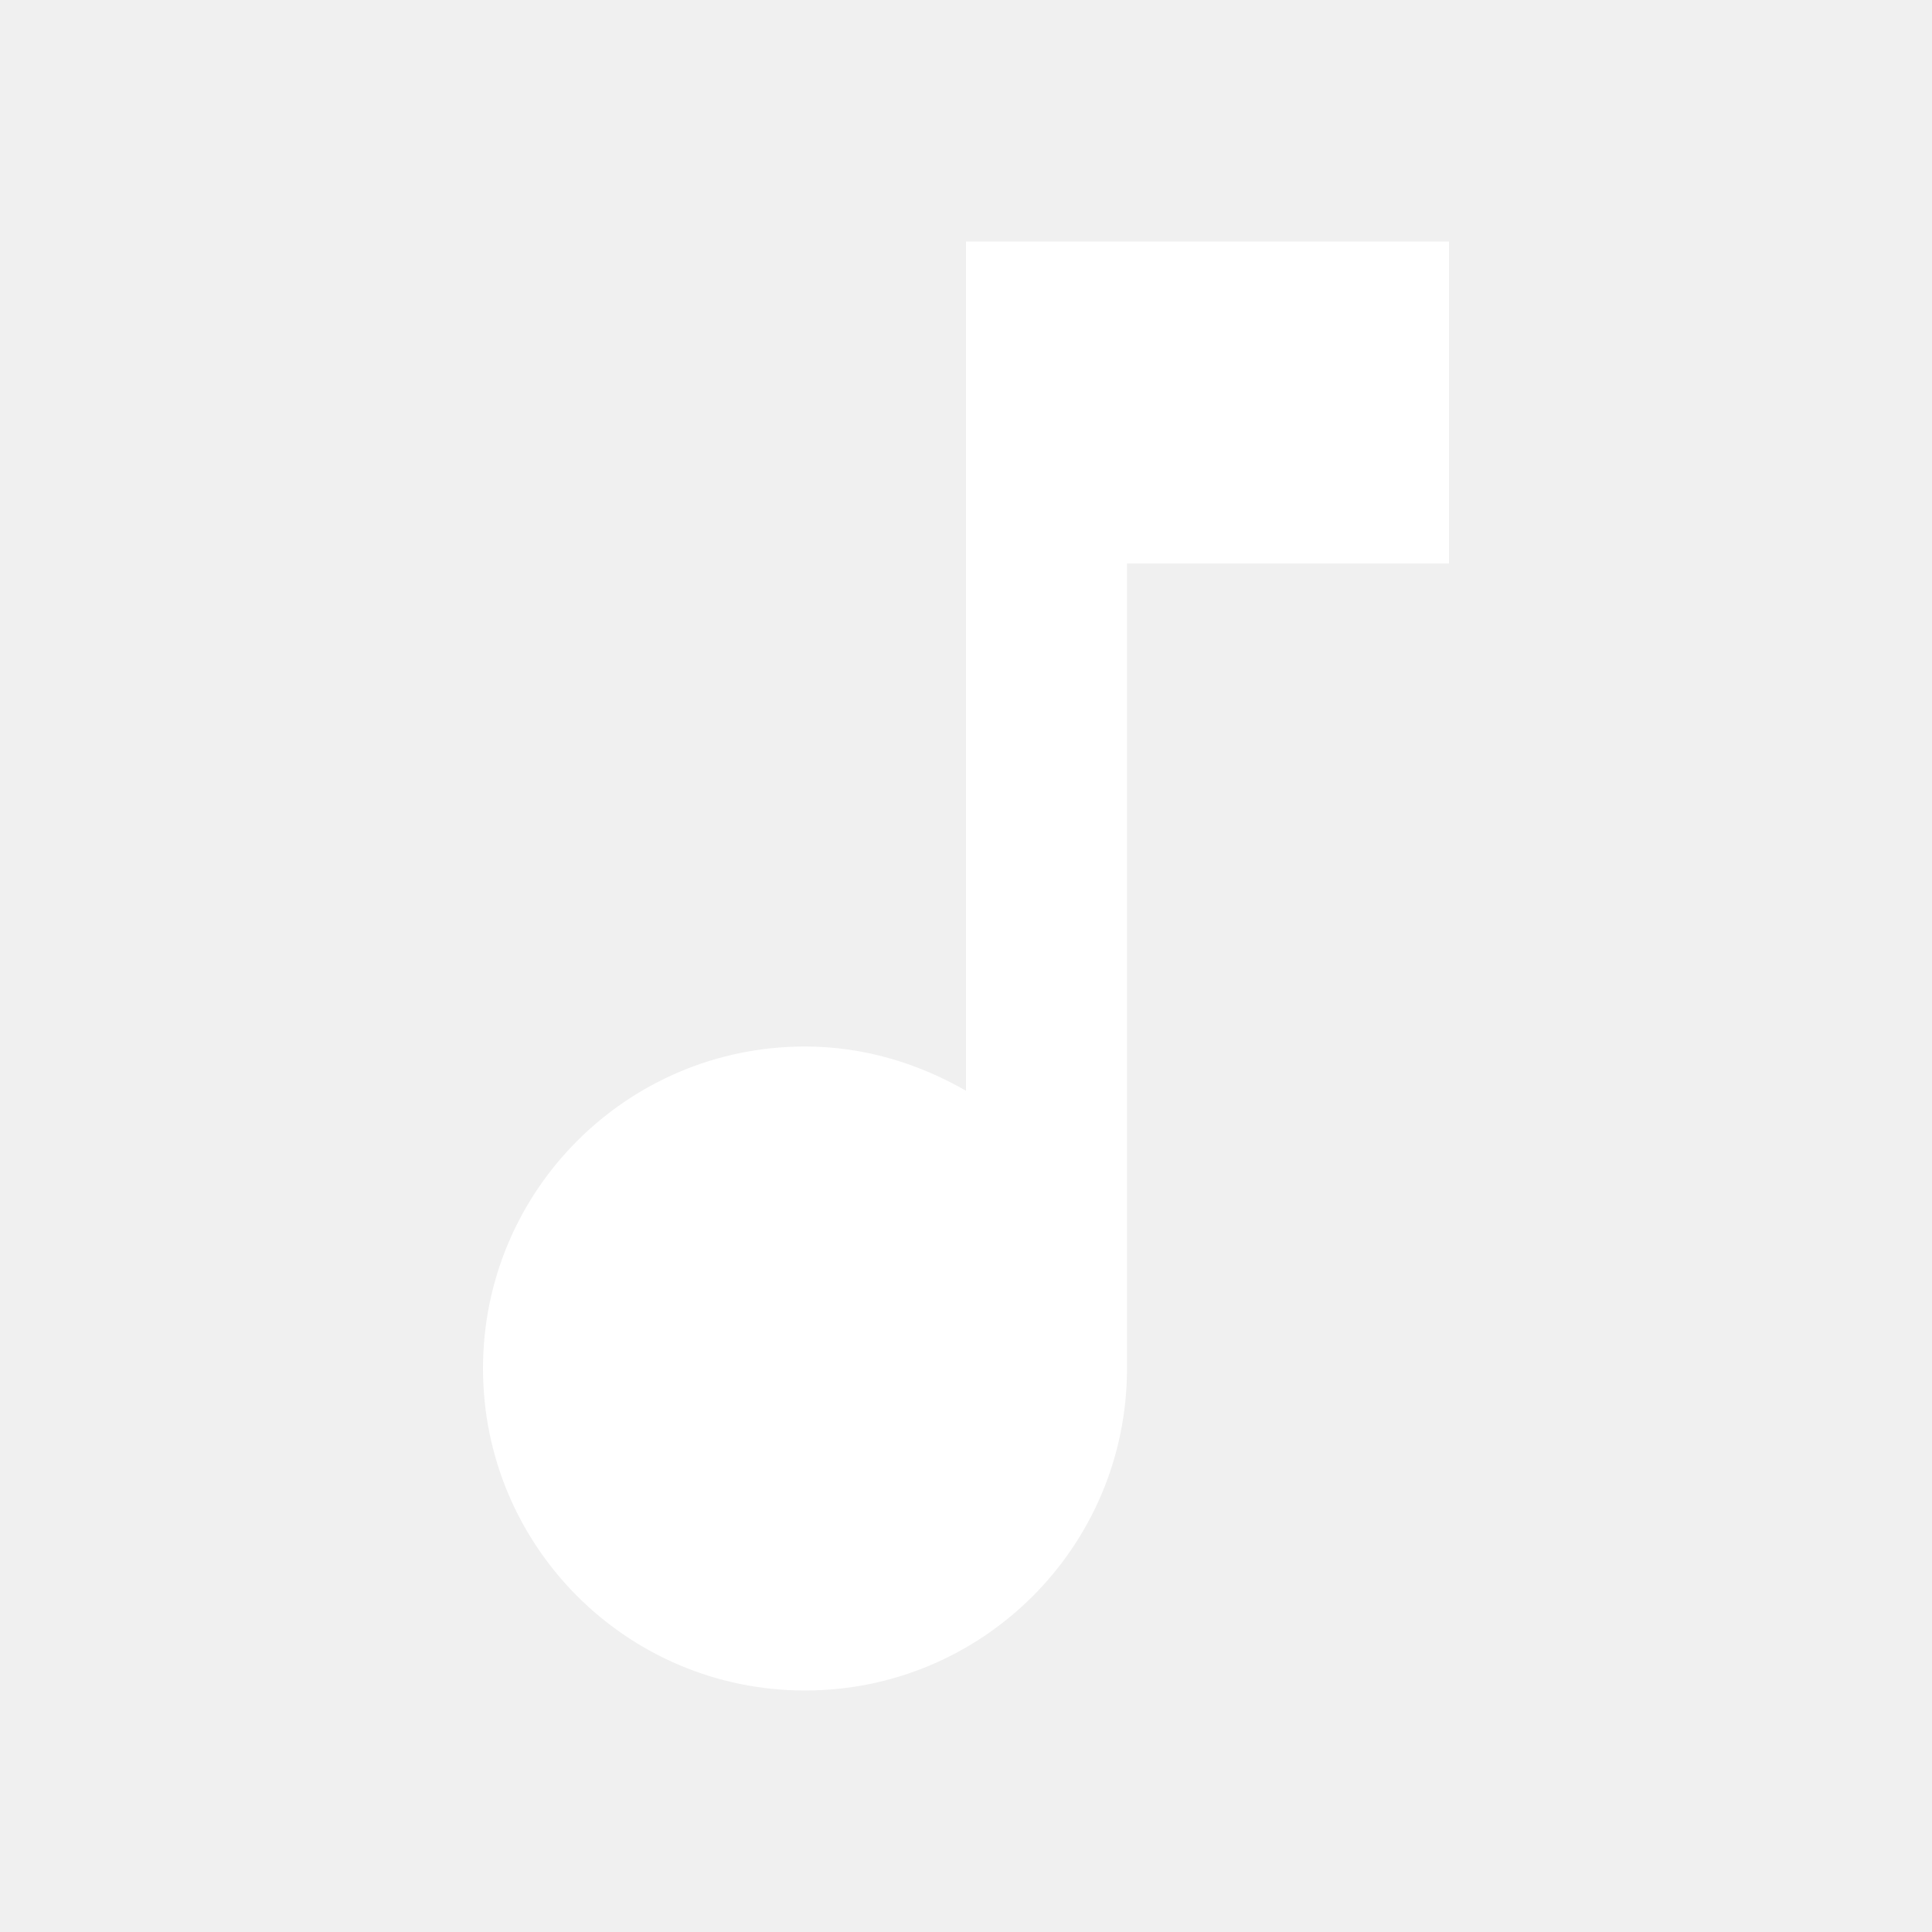
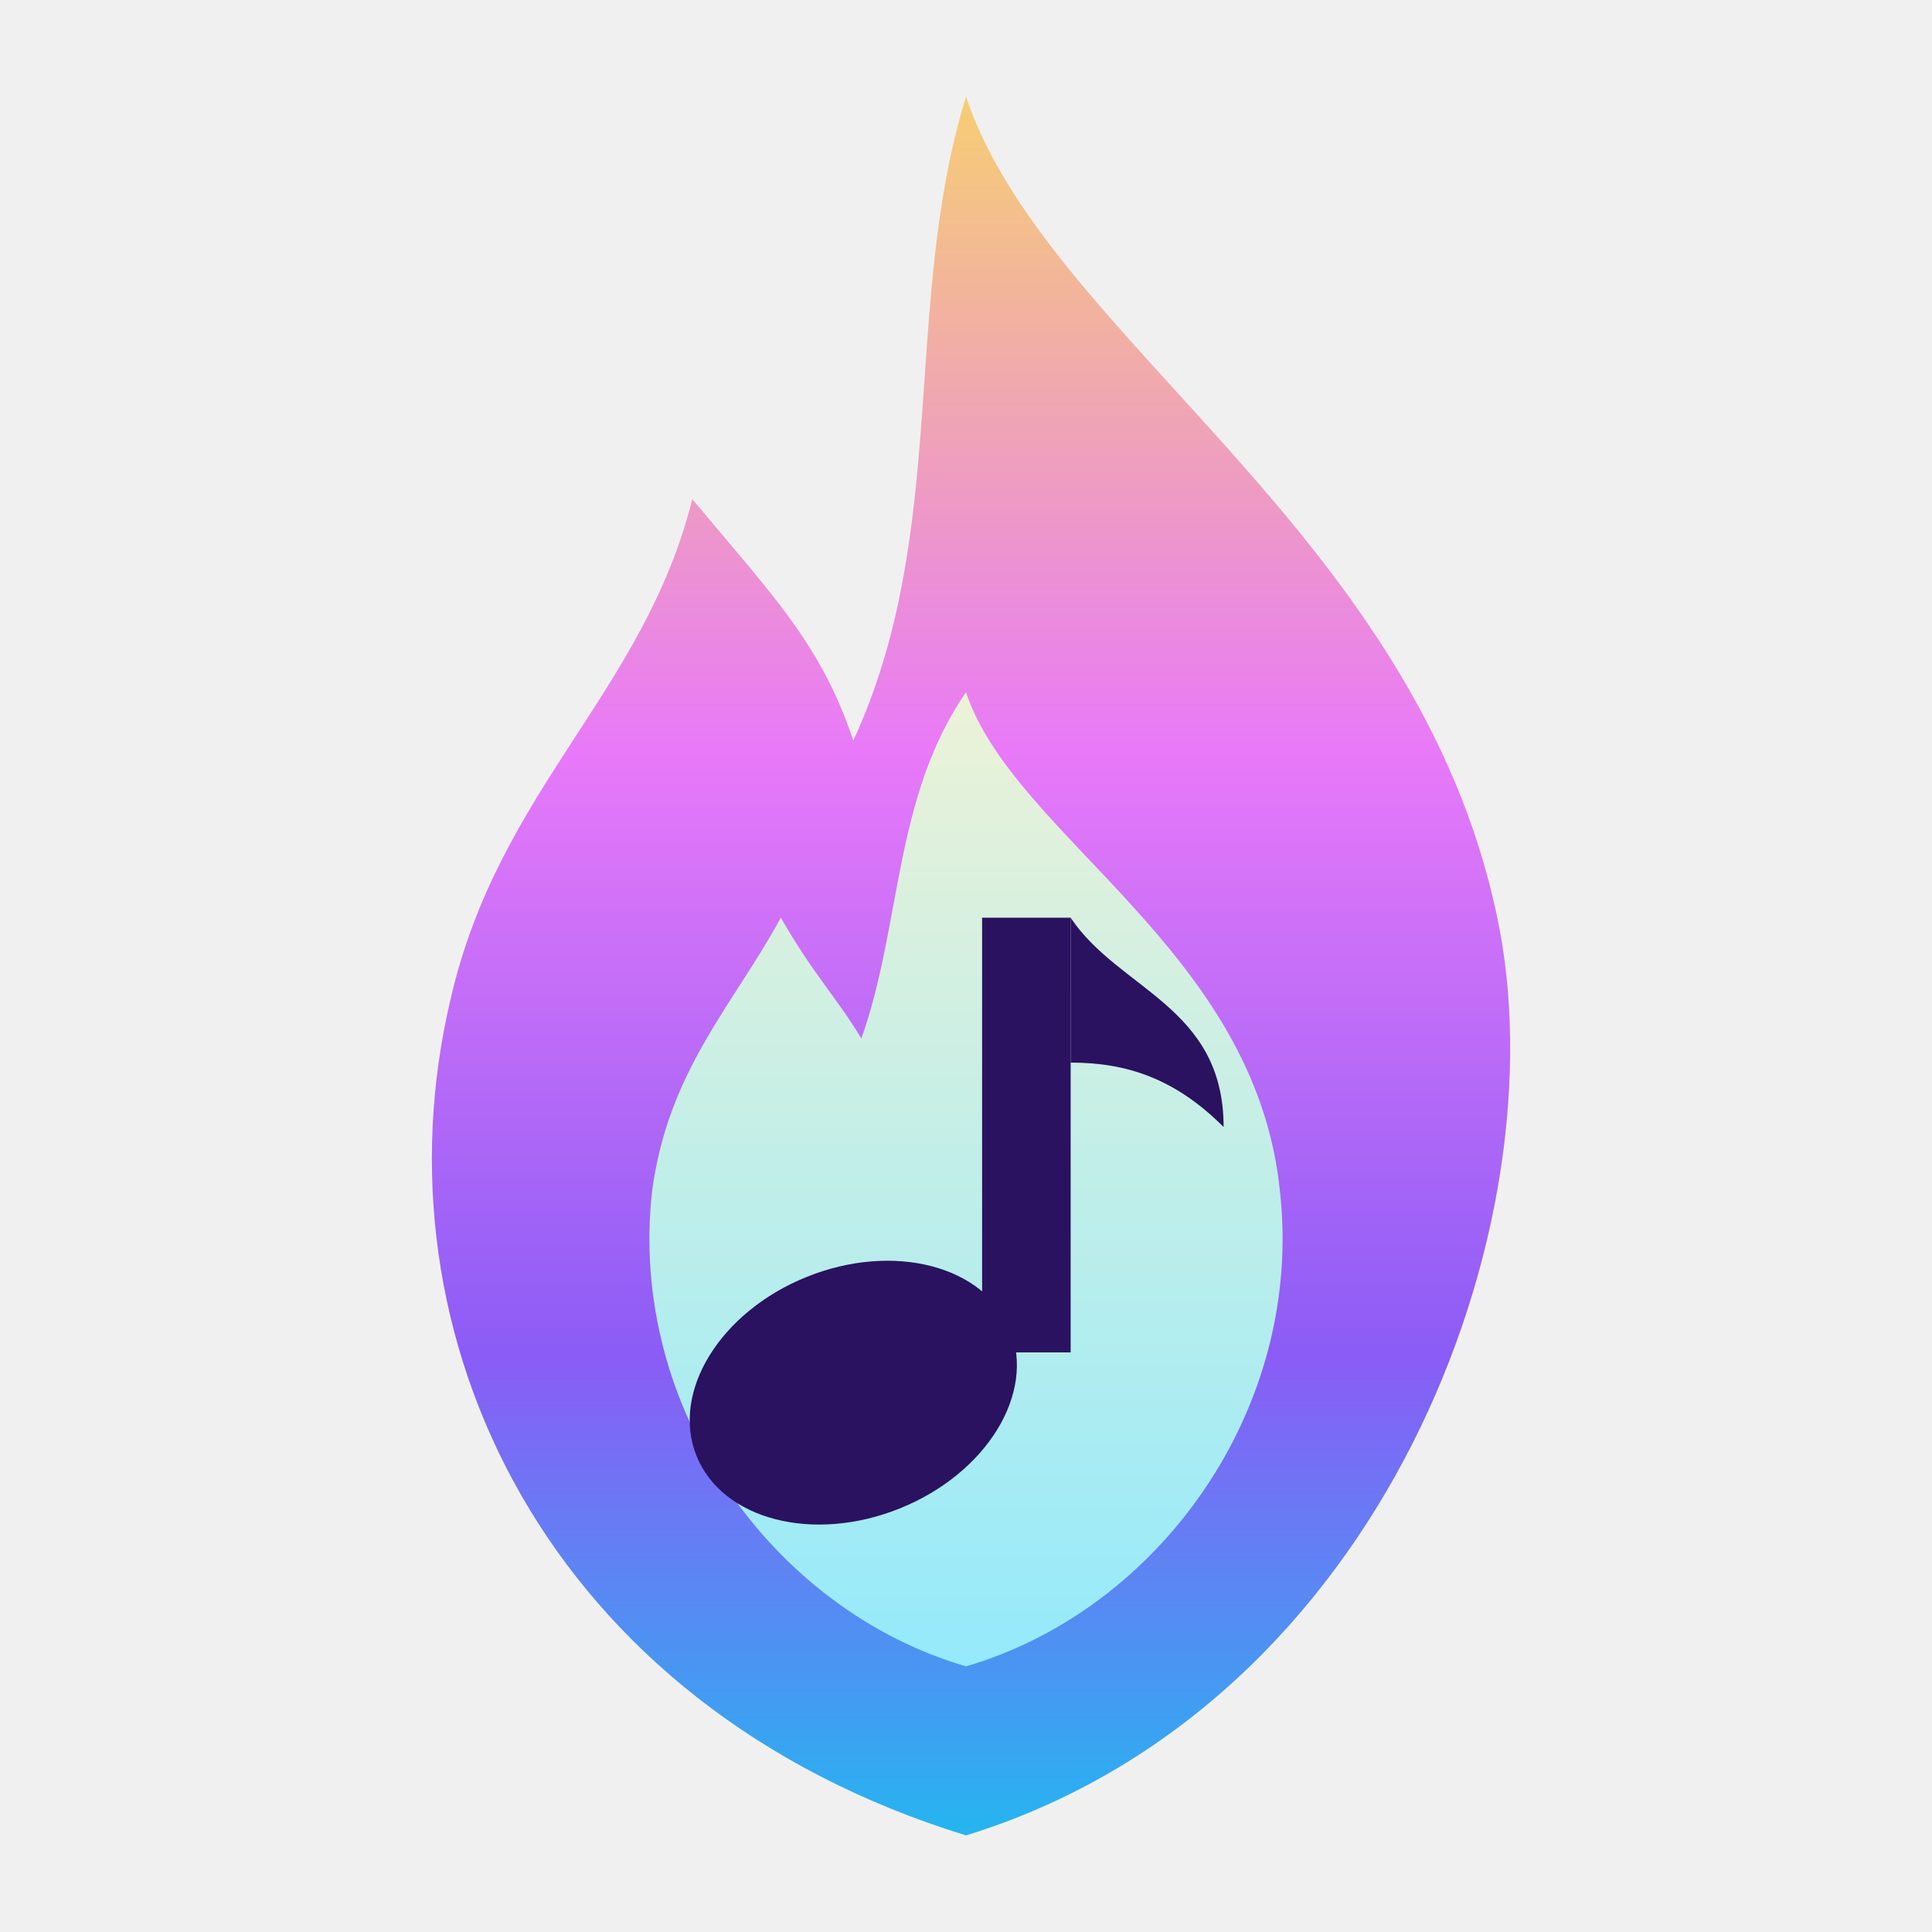
<svg xmlns="http://www.w3.org/2000/svg" width="24" height="24" viewBox="0 0 24 24" fill="none">
-   <path d="M12 3v10.55c-.59-.34-1.27-.55-2-.55-2.21 0-4 1.79-4 4s1.79 4 4 4 4-1.79 4-4V7h4V3h-6z" fill="#ffffff" />
+   <defs>
+     <linearGradient id="flame" x1="12" y1="1" x2="12" y2="23" gradientUnits="userSpaceOnUse">
+       <stop offset="0" stop-color="#f7d070" />
+       <stop offset="0.38" stop-color="#e879f9" />
+       <stop offset="0.72" stop-color="#8b5cf6" />
+       <stop offset="1" stop-color="#22b8f0" />
+     </linearGradient>
+     <linearGradient id="core" x1="12" y1="6" x2="12" y2="22" gradientUnits="userSpaceOnUse">
+       <stop offset="0" stop-color="#fff4cf" />
+       <stop offset="1" stop-color="#8be9ff" />
+     </linearGradient>
+   </defs>
+   <path d="M12 1.2c1 3 5.6 5.4 6.6 10.2.8 3.8-1.4 9.8-6.6 11.4C6.8 21.2 4.6 16.6 5.6 12.4c.6-2.6 2.4-3.8 3-6.2 1 1.2 1.6 1.8 2 3C11.8 6.6 11.2 3.8 12 1.2z" fill="url(#flame)" />
+   <path d="M12 8.6c.6 1.8 3.6 3.2 3.9 6.2.3 2.7-1.5 5.2-3.9 5.9-2.4-.7-4.2-3.2-3.9-5.9.2-1.5 1-2.3 1.6-3.4.4.7.7 1 1 1.5.5-1.4.4-3 1.3-4.3z" fill="url(#core)" />
+   <ellipse cx="10.6" cy="17.3" rx="2.1" ry="1.55" transform="rotate(-22 10.6 17.3)" fill="#2a1260" />
+   <path d="M12.2 16.8V11.4h1.1v5.4z" fill="#2a1260" />
+   <path d="M13.3 11.4c.6.9 1.9 1.1 1.9 2.6-.6-.6-1.2-.8-1.9-.8z" fill="#2a1260" />
</svg>
